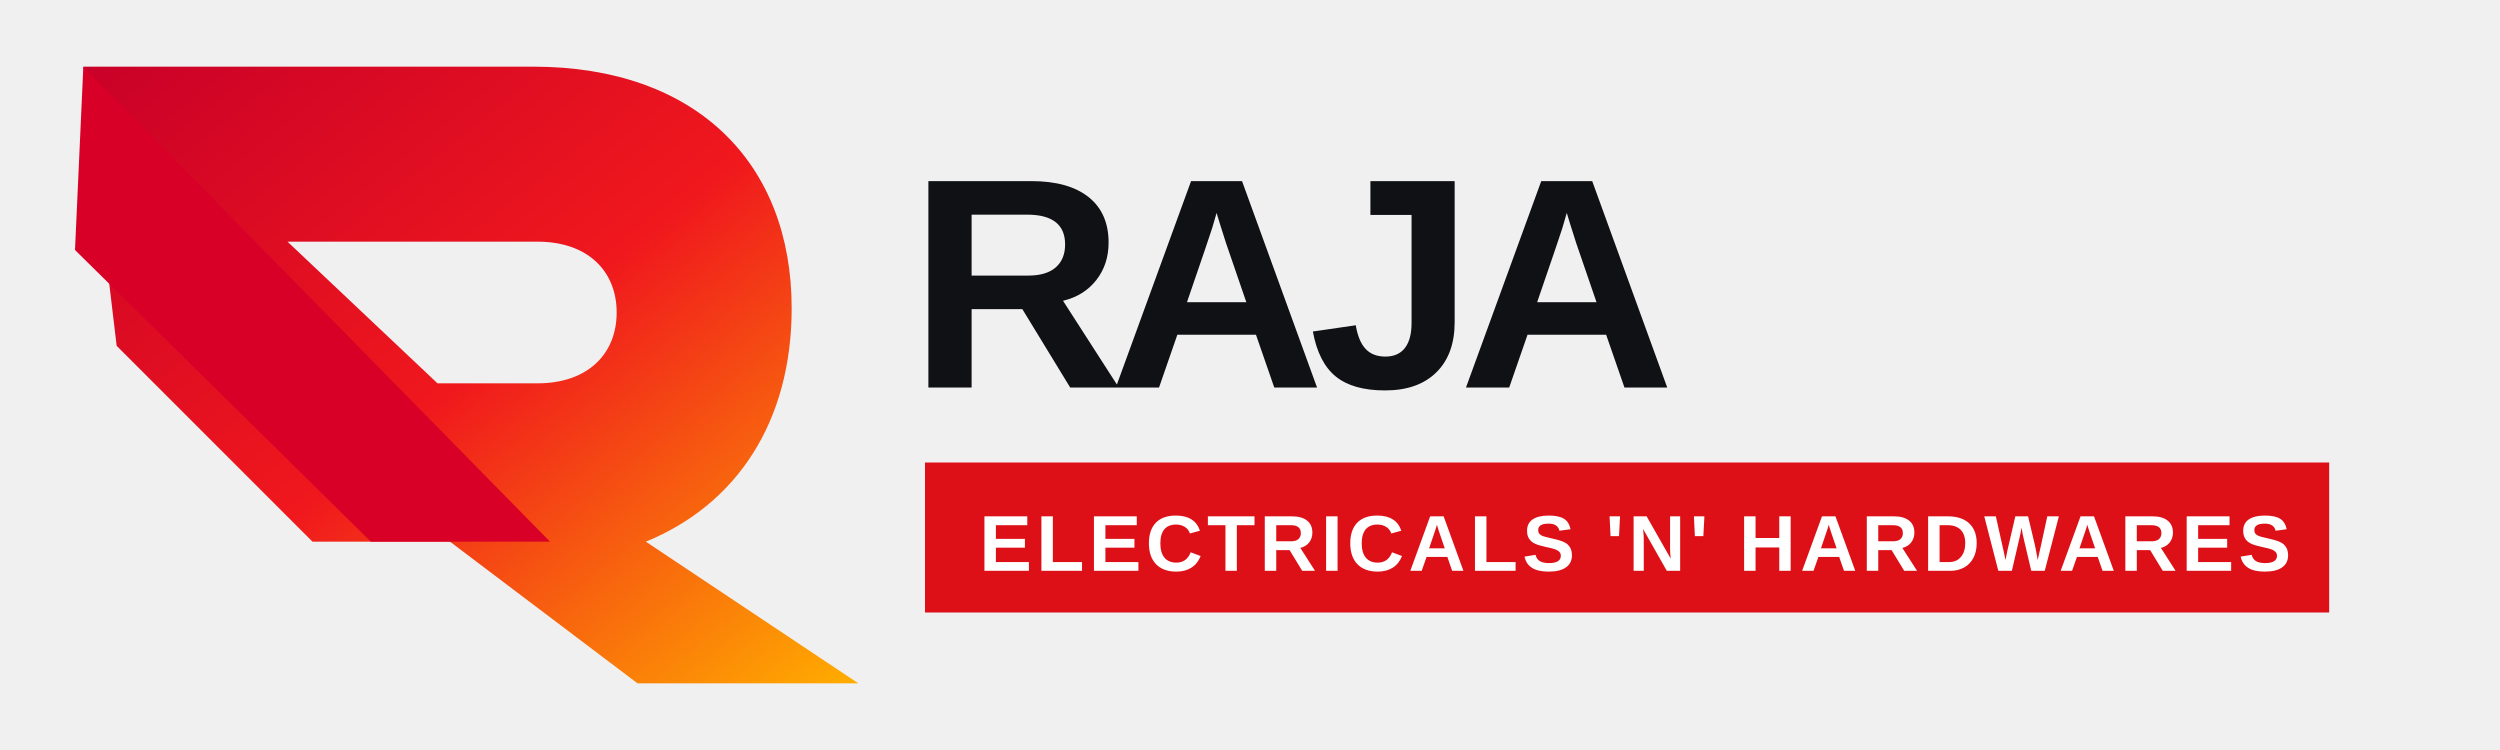
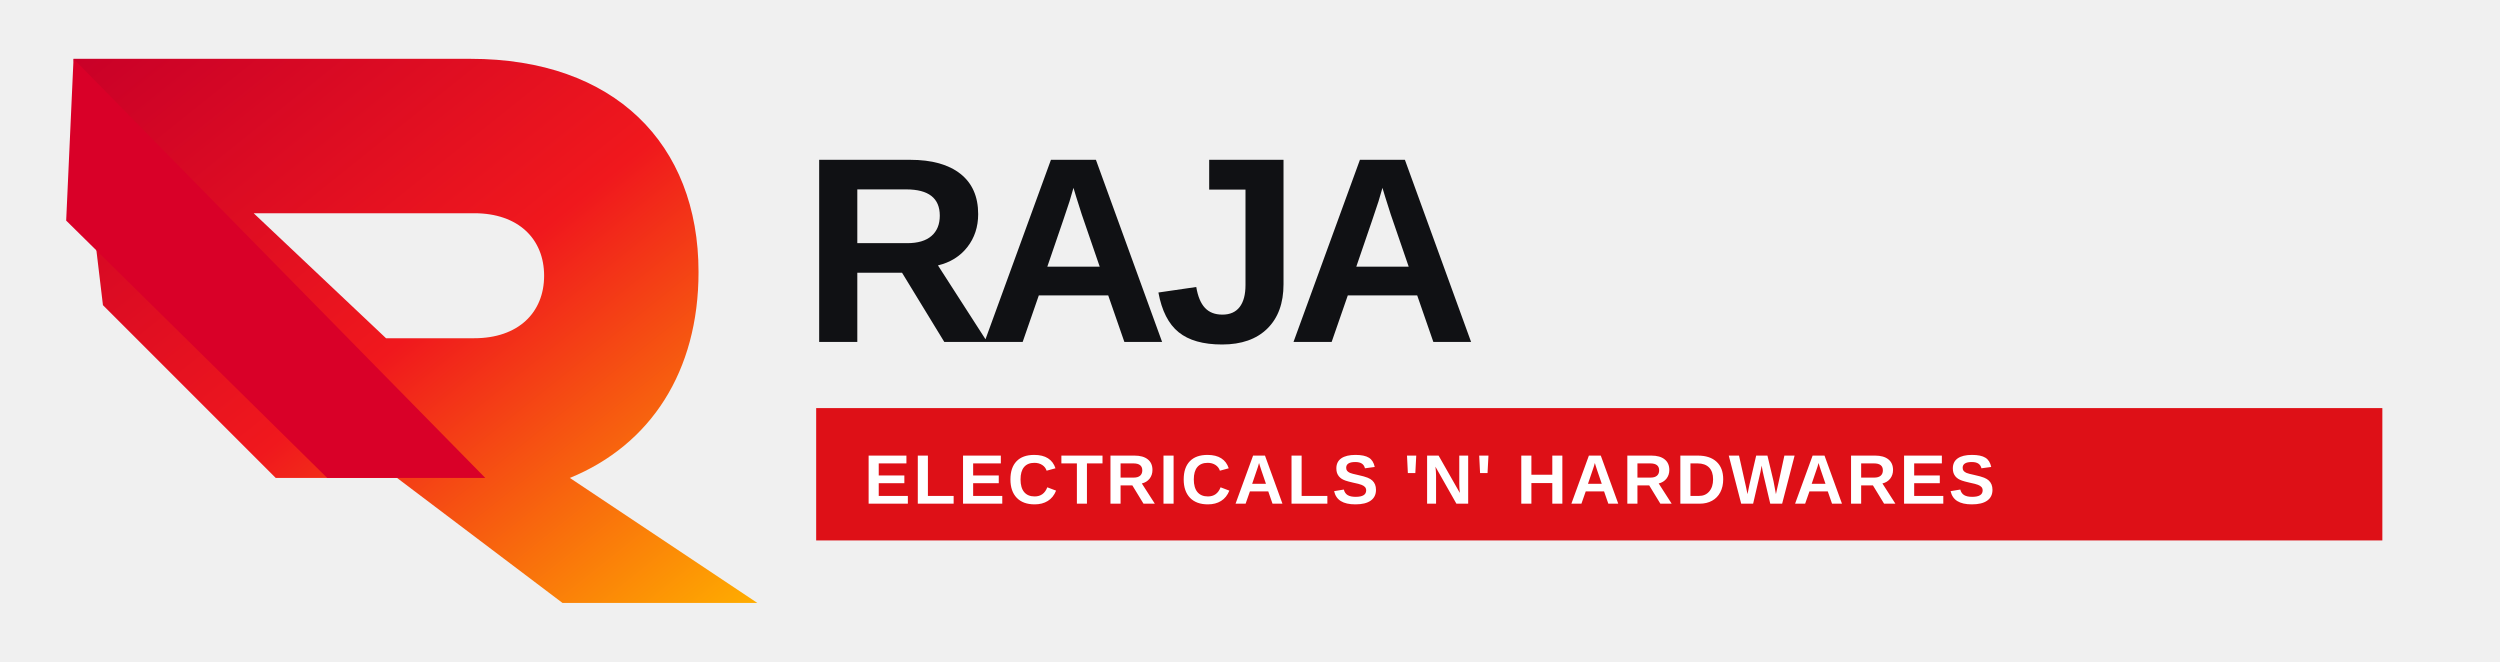
- <svg xmlns="http://www.w3.org/2000/svg" viewBox="0 0 600 180" role="img" aria-labelledby="title">
+ <svg xmlns="http://www.w3.org/2000/svg" viewBox="0 0 680 180" role="img" aria-labelledby="title">
  <defs>
    <linearGradient id="brand" x1="0" y1="0" x2="1" y2="1">
      <stop offset="0" stop-color="#c90028" />
      <stop offset=".5" stop-color="#f0181d" />
      <stop offset="1" stop-color="#ffad00" />
    </linearGradient>
  </defs>
  <path fill="url(#brand)" d="M20 16h108c39 0 62 23 62 58 0 27-13 47-35 56l51 34h-53l-45-34H75L28 83zm49 42 36 34h24c12 0 19-7 19-17 0-10-7-17-19-17H69z" />
  <path fill="#d90028" d="M20 16 132 130h-43L18 60z" />
  <text x="218" y="93" fill="#101114" font-family="Arial Black,Arial,sans-serif" font-size="72" font-weight="900" letter-spacing="-4">RAJA</text>
-   <rect x="222" y="111" width="337" height="36" fill="#de1017" />
-   <text x="235" y="137" fill="#fff" font-family="Arial,Helvetica,sans-serif" font-size="19" font-weight="800" letter-spacing="1">ELECTRICALS 'N' HARDWARES</text>
+   <rect x="222" y="111" width="426" height="36" fill="#de1017" />
+   <text x="235" y="137" fill="#fff" font-family="Arial,Helvetica,sans-serif" font-size="19" font-weight="800" letter-spacing=".7">ELECTRICALS 'N' HARDWARES</text>
</svg>
